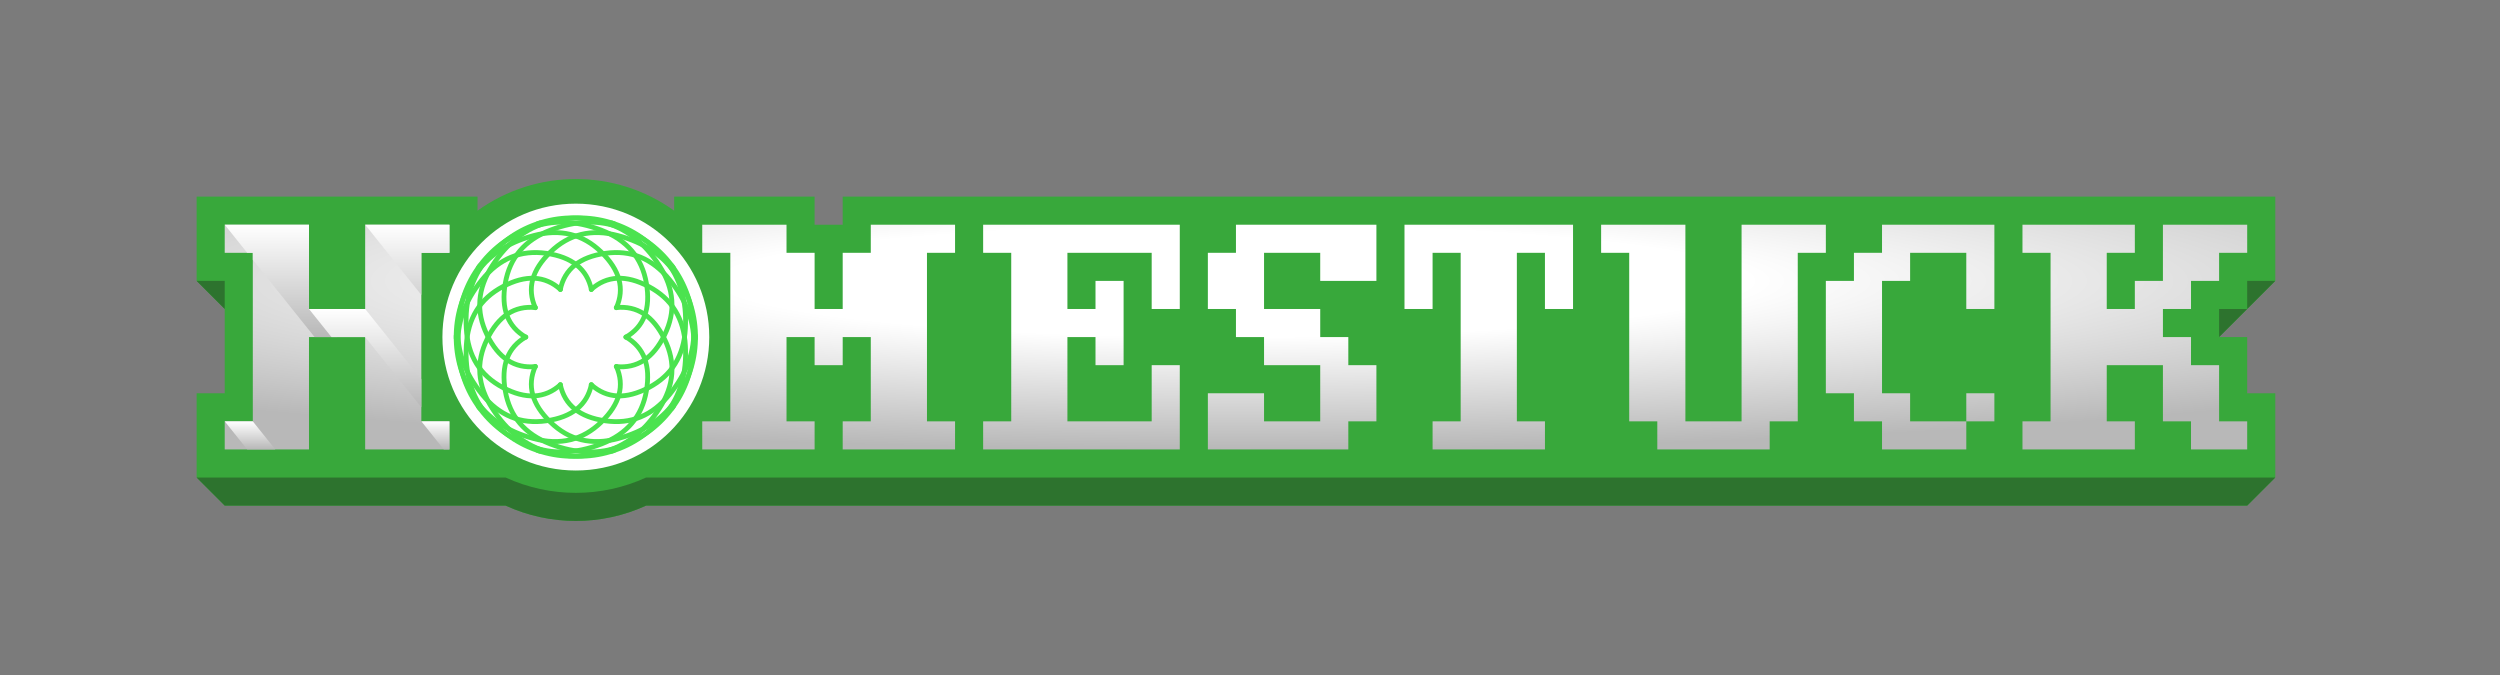
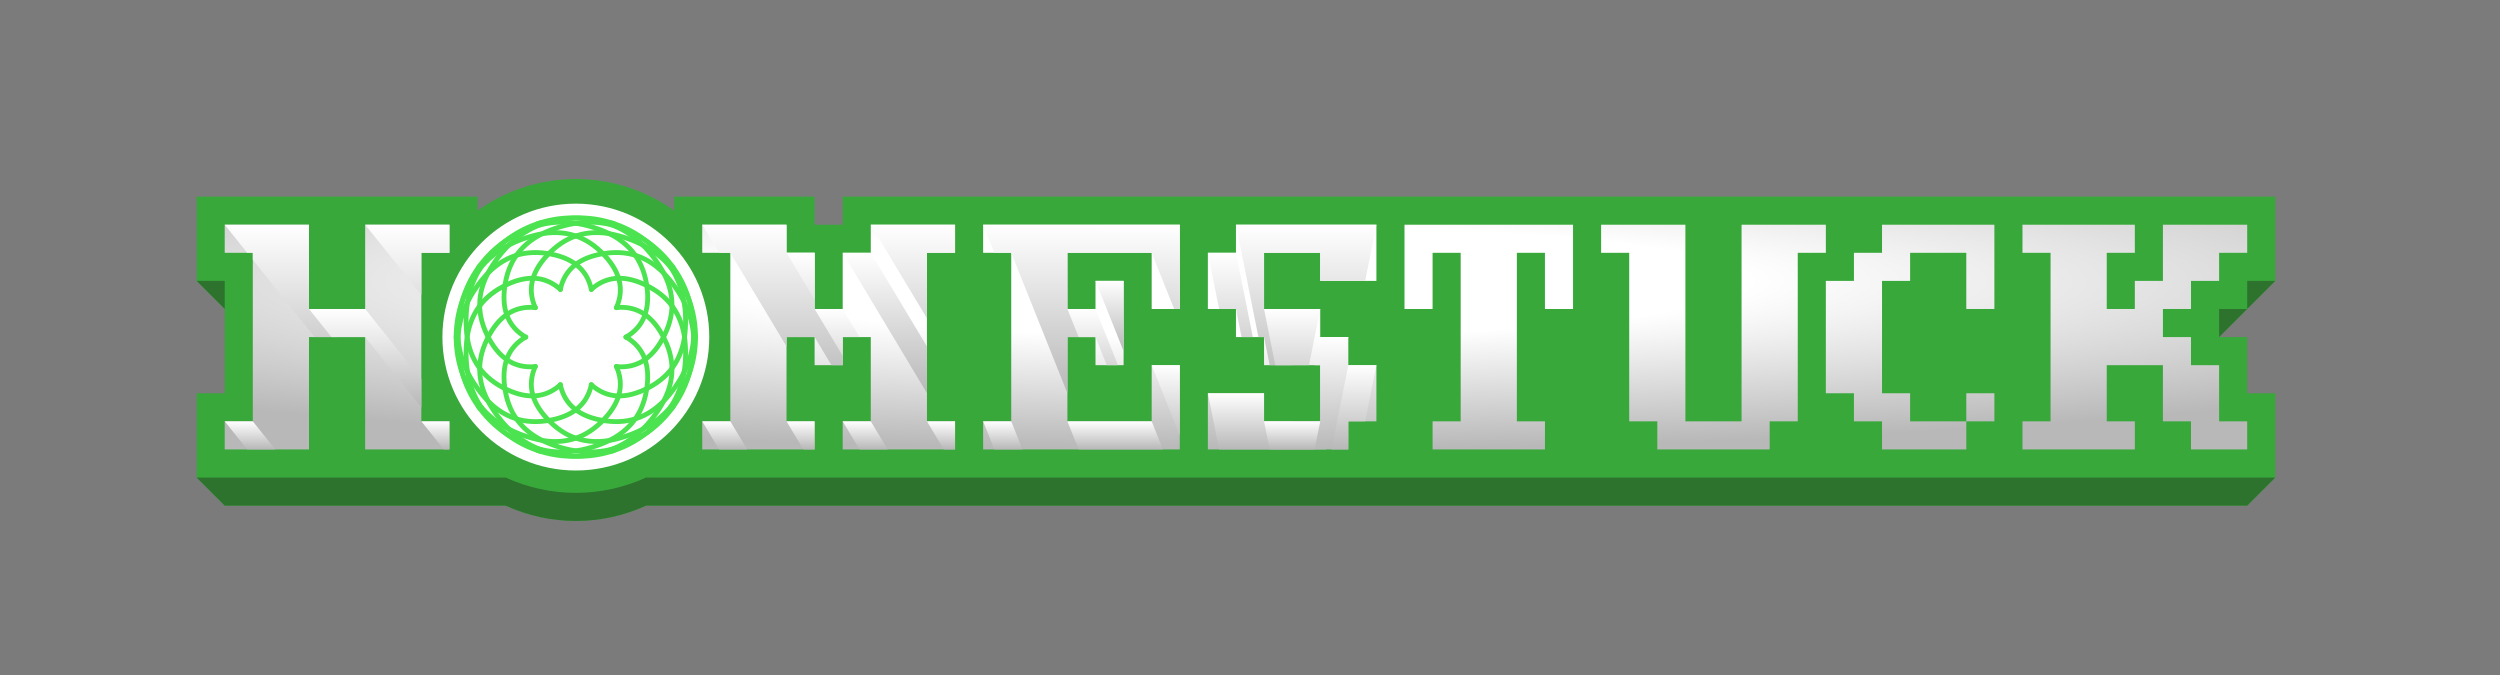
<svg xmlns="http://www.w3.org/2000/svg" fill="none" width="890" height="240" viewBox="0 0 89 24">
  <defs>
    <g id="svg-incipisphere-spirograph-arc">
      <path d="M230.25 177.2Q241.1 126.35 304.75 117.25 368.4 108.1 411.4 161.05 454.35 213.95 451.25 272 448.15 330 415.2 374.2" />
      <path d="M281.75 177.2Q270.9 126.35 207.25 117.25 143.6 108.1 100.6 161.05 57.65 213.95 60.75 272 63.85 330 96.8 374.2" />
    </g>
    <radialGradient id="svg-homestuck-radial-gradient" r="75%" cx="50%" cy="25%" fx="50%" fy="25%" fr="25%">
      <stop offset="0%" stop-color="#ffffff" />
      <stop offset="100%" stop-color="#b8b8b8" />
    </radialGradient>
    <linearGradient id="svg-homestuck-linear-gradient" x1="0" y1="0" x2="0" y2="1">
      <stop offset="0%" stop-color="#ffffff" />
      <stop offset="100%" stop-color="#b8b8b8" />
    </linearGradient>
  </defs>
  <rect width="89" height="240" fill="#7b7b7b" />
  <path d="M7 7h10v.5a6 6 0 017 0v-.5h5v1h1v-1h51v3l-2 2h1v2h1v3l-1 1h-57a6 6 0 01-5 0h-10l-1-1v-3h1v-3l-1-1v-3z" fill="#38A83B" />
  <path d="M7 17h11a6 6 0 00 5 0h58l-1 1h-57a6 6 0 01-5 0h-10l-1-1m0 -7l1 1v-1h-1m74 0l-2 2v-1h1v-1h1z" fill="#2D732E" />
  <circle cx="20.5" cy="12" r="4.5" fill="#ffffff" stroke-width="0.5" stroke="#ffffff" />
  <path d="M8,8h3v3h2v-3h3v1h-1v6h1v1h-3v-4h-2v4h-3v-1h1v-6h-1v-1m17,0h3v1h1v2h1v-2h1v-1h3v1h-1v6h1v1h-4v-1h1v-3h-1v1h-1v-1h-1v3h1v1h-4v-1h1v-6h-1v-1m10 0h7v3h-1v-2h-3v2h1v-1h1v3h-1v-1h-1v3h3v-2h1v3h-7v-1h1v-6h-1v-1m9 0h5v2h-2v-1h-2v2h2v1h1v1h1v2h-1v1h-5v-2h2v1h2v-2h-2v-1h-1v-1h-1v-2h1v-1m6 0h6v3h-1v-2h-1v6h1v1h-4v-1h1v-6h-1v2h-1v-3m7 0h3v7h2v-7h3v1h-1v6h-1v1h-4v-1h-1v-6h-1v-1m10 0h4v3h-1v-2h-2v1h-1v4h1v1h2v-1h1v1h-1v1h-3v-1h-1v-1h-1v-4h1v-1h1v-1m5 0h4v1h-1v2h1v-1h1v-2h3v1h-1v1h-1v1h-1v1h1v1h1v2h1v1h-2v-1h-1v-2h-2v2h1v1h-4v-1h1v-6h-1v-1z" fill="url(#svg-homestuck-radial-gradient)" />
  <g>
-     <path d="M8 8h3v3h1v1h-.8l-2.2-2.75v-.25h-.2l-.8-1m5 0h3v1h-1v1.5l-2-2.5z" fill="url(#svg-homestuck-linear-gradient)" />
-     <path d="M11 11h2l2 2.5v1l-2 -2.5h-1.2l-.8 -1z" fill="url(#svg-homestuck-linear-gradient)" />
-     <path d="M8 15h1l.8 1h-1l-.8 -1m7 0h1v1h-.2l-.8 -1z" fill="url(#svg-homestuck-linear-gradient)" />
+     <path d="M8 8h3v3h1v1h-.8l-2.2-2.75v-.25h-.2l-.8-1m5 0h3v1h-1v1.5l-2-2.5z       M25 8h3v1h1v2h1v2h-.4l-.6-1h-1v.333l-2-3.333h-.4l-.6 -1       m6 0h3v1h-1v2.333z       M35 8h7v3h-.2l-.8 -2h-3v2h1v1h-1v2l-2 -5h-.6z       M44 8h5l-.4 2h-1.6v-1h-2v2h1v2h-.8l-.2 -1h-.2" fill="url(#svg-homestuck-linear-gradient)" />
+     <path d="M28 9h1v1.667l-1 -1.667m2 0h1l2 3.333v1.667l-3-5z     M43 9h1l.6 3h-.4l-.2-1h-.6l-.4 -2z" fill="url(#svg-homestuck-linear-gradient)" />
+     <path d="M39 10h1v2.5l-1-2.5z" fill="url(#svg-homestuck-linear-gradient)" />
+     <path d="M11 11h2l2 2.5v1l-2 -2.5h-1.2l-.8 -1z       M29 11h1l.6 1h-.6v.667l-1 -1.667z       M38 11h1l.8 2h-.4l-.4 -1h-.6l-.4 -1z       M45 11h2l-.4 2h-1.2l-.4 -2z" fill="url(#svg-homestuck-linear-gradient)" />
+     <path d="M47 12h1l-.8 4h-1.2v-1h1v-2h-.2l.2 -1z" fill="url(#svg-homestuck-linear-gradient)" />
+     <path d="M41 13h1v2.5l-.8 -2z       M48 13h1l-.4 2h-.6v1h-.6l.6-3z" fill="url(#svg-homestuck-linear-gradient)" />
+     <path d="M43 14h2v1h1v1h-2.6l-.4-2z" fill="url(#svg-homestuck-linear-gradient)" />
+     <path d="M8 15h1l.8 1h-1l-.8 -1m7 0h1v1h-.2l-.8 -1z       M25 15h1l.6 1h-1l-.6 -1m3 0h1v1h-.4l-.6 -1m2 0h1l.6 1h-1l-.6 -1m3 0h1v1h-.4l-.6 -1z       M35 15h1l.4 1h-1l-.4 -1m3 0h3l.4 1h-3l-.4 -1z       M45 15h2l-.2 1h-1.6l-.2-1z" fill="url(#svg-homestuck-linear-gradient)" />
  </g>
  <g transform="translate(15 6.5) scale(0.02148438)" fill="none" stroke="#4BE34F" stroke-linecap="round" stroke-linejoin="round" stroke-miterlimit="3" stroke-width="8">
    <use href="#svg-incipisphere-spirograph-arc" />
    <use href="#svg-incipisphere-spirograph-arc" transform="rotate(36, 256, 256)" />
    <use href="#svg-incipisphere-spirograph-arc" transform="rotate(72, 256, 256)" />
    <use href="#svg-incipisphere-spirograph-arc" transform="rotate(108, 256, 256)" />
    <use href="#svg-incipisphere-spirograph-arc" transform="rotate(144, 256, 256)" />
    <use href="#svg-incipisphere-spirograph-arc" transform="rotate(180, 256, 256)" />
    <use href="#svg-incipisphere-spirograph-arc" transform="rotate(216, 256, 256)" />
    <use href="#svg-incipisphere-spirograph-arc" transform="rotate(252, 256, 256)" />
    <use href="#svg-incipisphere-spirograph-arc" transform="rotate(288, 256, 256)" />
    <use href="#svg-incipisphere-spirograph-arc" transform="rotate(324, 256, 256)" />
  </g>
</svg>
